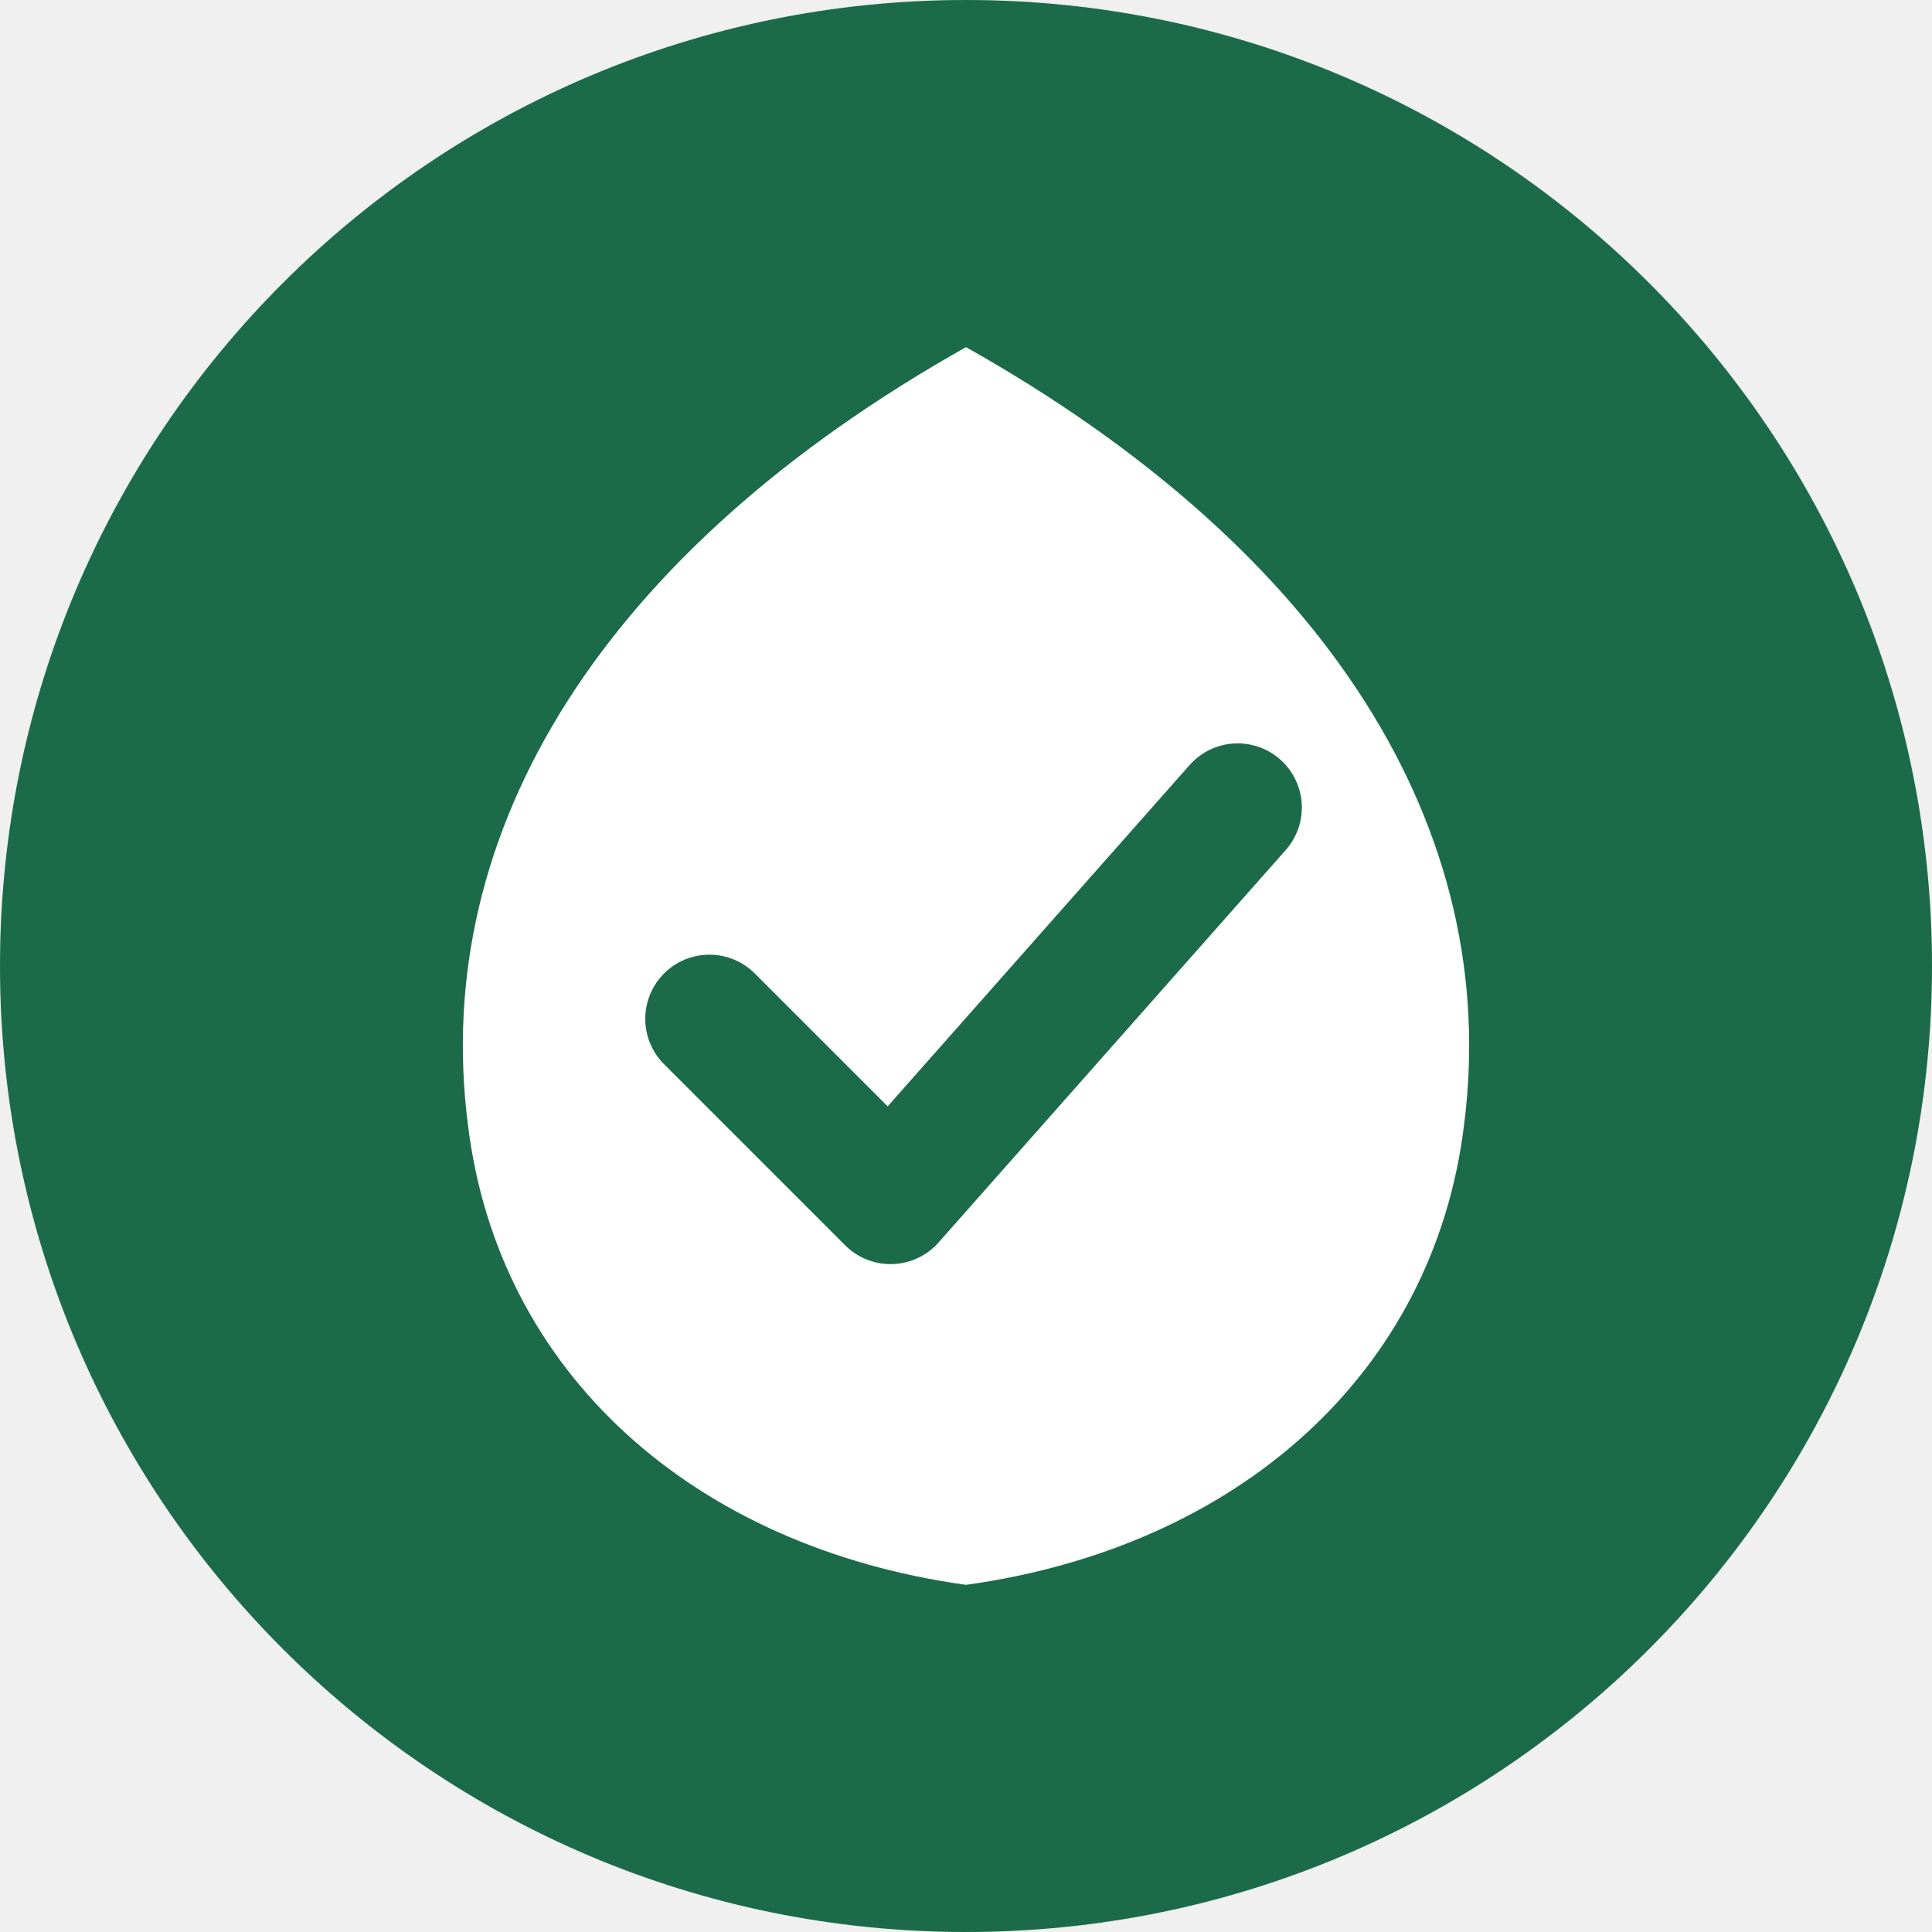
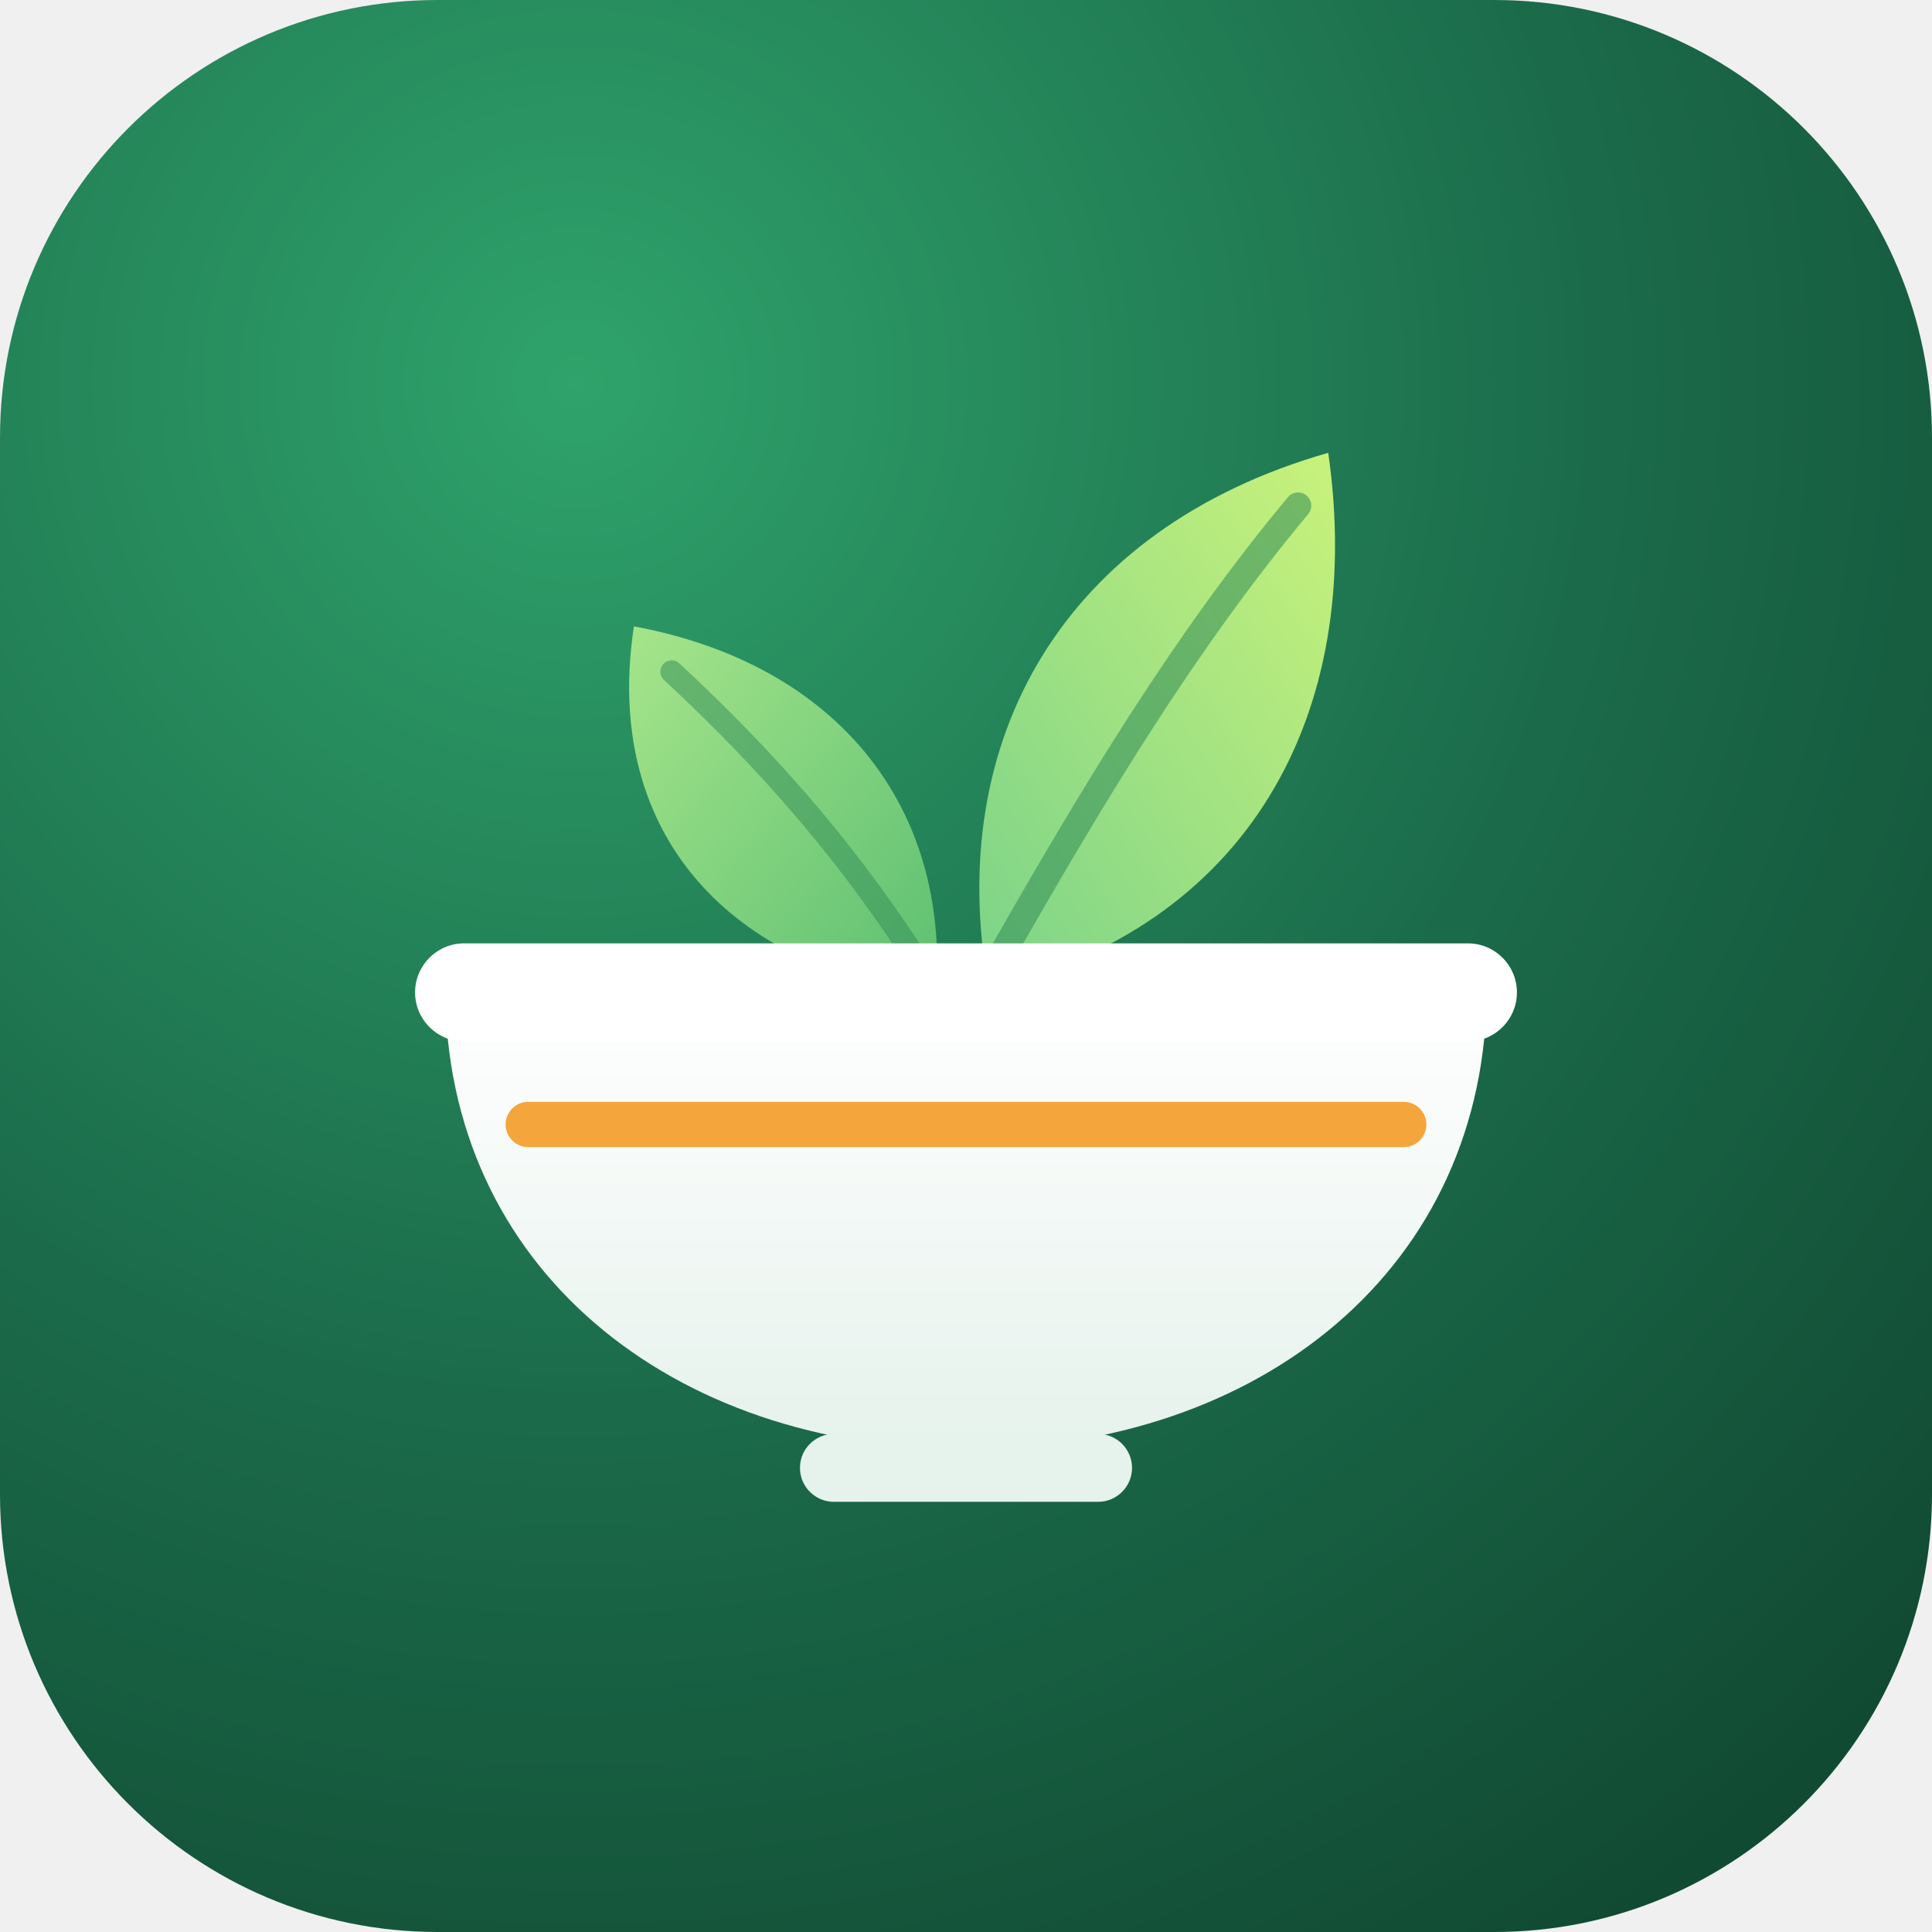
<svg xmlns="http://www.w3.org/2000/svg" viewBox="0 0 512 512">
-   <circle cx="256" cy="256" r="256" fill="#1B6B4A" />
-   <path d="M256 92c-96 54-142 128-132 206 8 66 60 112 132 122 72-10 124-56 132-122 10-78-36-152-132-206z" fill="#FFFFFF" />
-   <path d="M188 270l48 48 92-104" fill="none" stroke="#1B6B4A" stroke-width="34" stroke-linecap="round" stroke-linejoin="round" />
+   <defs>
+     <radialGradient id="bg" cx="30%" cy="20%" r="95%">
+       <stop offset="0" stop-color="#2FA36B" />
+       <stop offset=".55" stop-color="#1B6B4A" />
+       <stop offset="1" stop-color="#114A33" />
+     </radialGradient>
+   </defs>
+   <rect width="512" height="512" rx="116" fill="url(#bg)" />
+   <defs>
+     <linearGradient id="leafA" x1="0" y1="1" x2="1" y2="0">
+       <stop offset="0" stop-color="#7BD389" />
+       <stop offset="1" stop-color="#C9F27B" />
+     </linearGradient>
+     <linearGradient id="leafB" x1="1" y1="1" x2="0" y2="0">
+       <stop offset="0" stop-color="#5CBF72" />
+       <stop offset="1" stop-color="#A6E58A" />
+     </linearGradient>
+     <linearGradient id="bowl" x1="0" y1="0" x2="0" y2="1">
+       <stop offset="0" stop-color="#FFFFFF" />
+       <stop offset="1" stop-color="#E6F2EC" />
+     </linearGradient>
+   </defs>
+   <path d="M262 262 C 250 196, 282 140, 352 120 C 362 190, 330 246, 262 262 Z" fill="url(#leafA)" />
+   <path d="M266 252 C 290 210, 314 170, 344 134" fill="none" stroke="#2F8A55" stroke-width="7" stroke-linecap="round" opacity=".55" />
+   <path d="M248 264 C 252 214, 222 176, 168 166 C 160 218, 190 256, 248 264 Z" fill="url(#leafB)" />
+   <path d="M244 256 C 226 228, 206 204, 178 178" fill="none" stroke="#2F8A55" stroke-width="6" stroke-linecap="round" opacity=".5" />
+   <path d="M118 262 H394 C 394 336, 334 384, 256 384 C 178 384, 118 336, 118 262 Z" fill="url(#bowl)" />
+   <rect x="110" y="250" width="292" height="26" rx="13" fill="#FFFFFF" />
+   <rect x="134" y="292" width="244" height="12" rx="6" fill="#F4A53C" />
+   <rect x="212" y="380" width="88" height="18" rx="9" fill="#E6F2EC" />
</svg>
